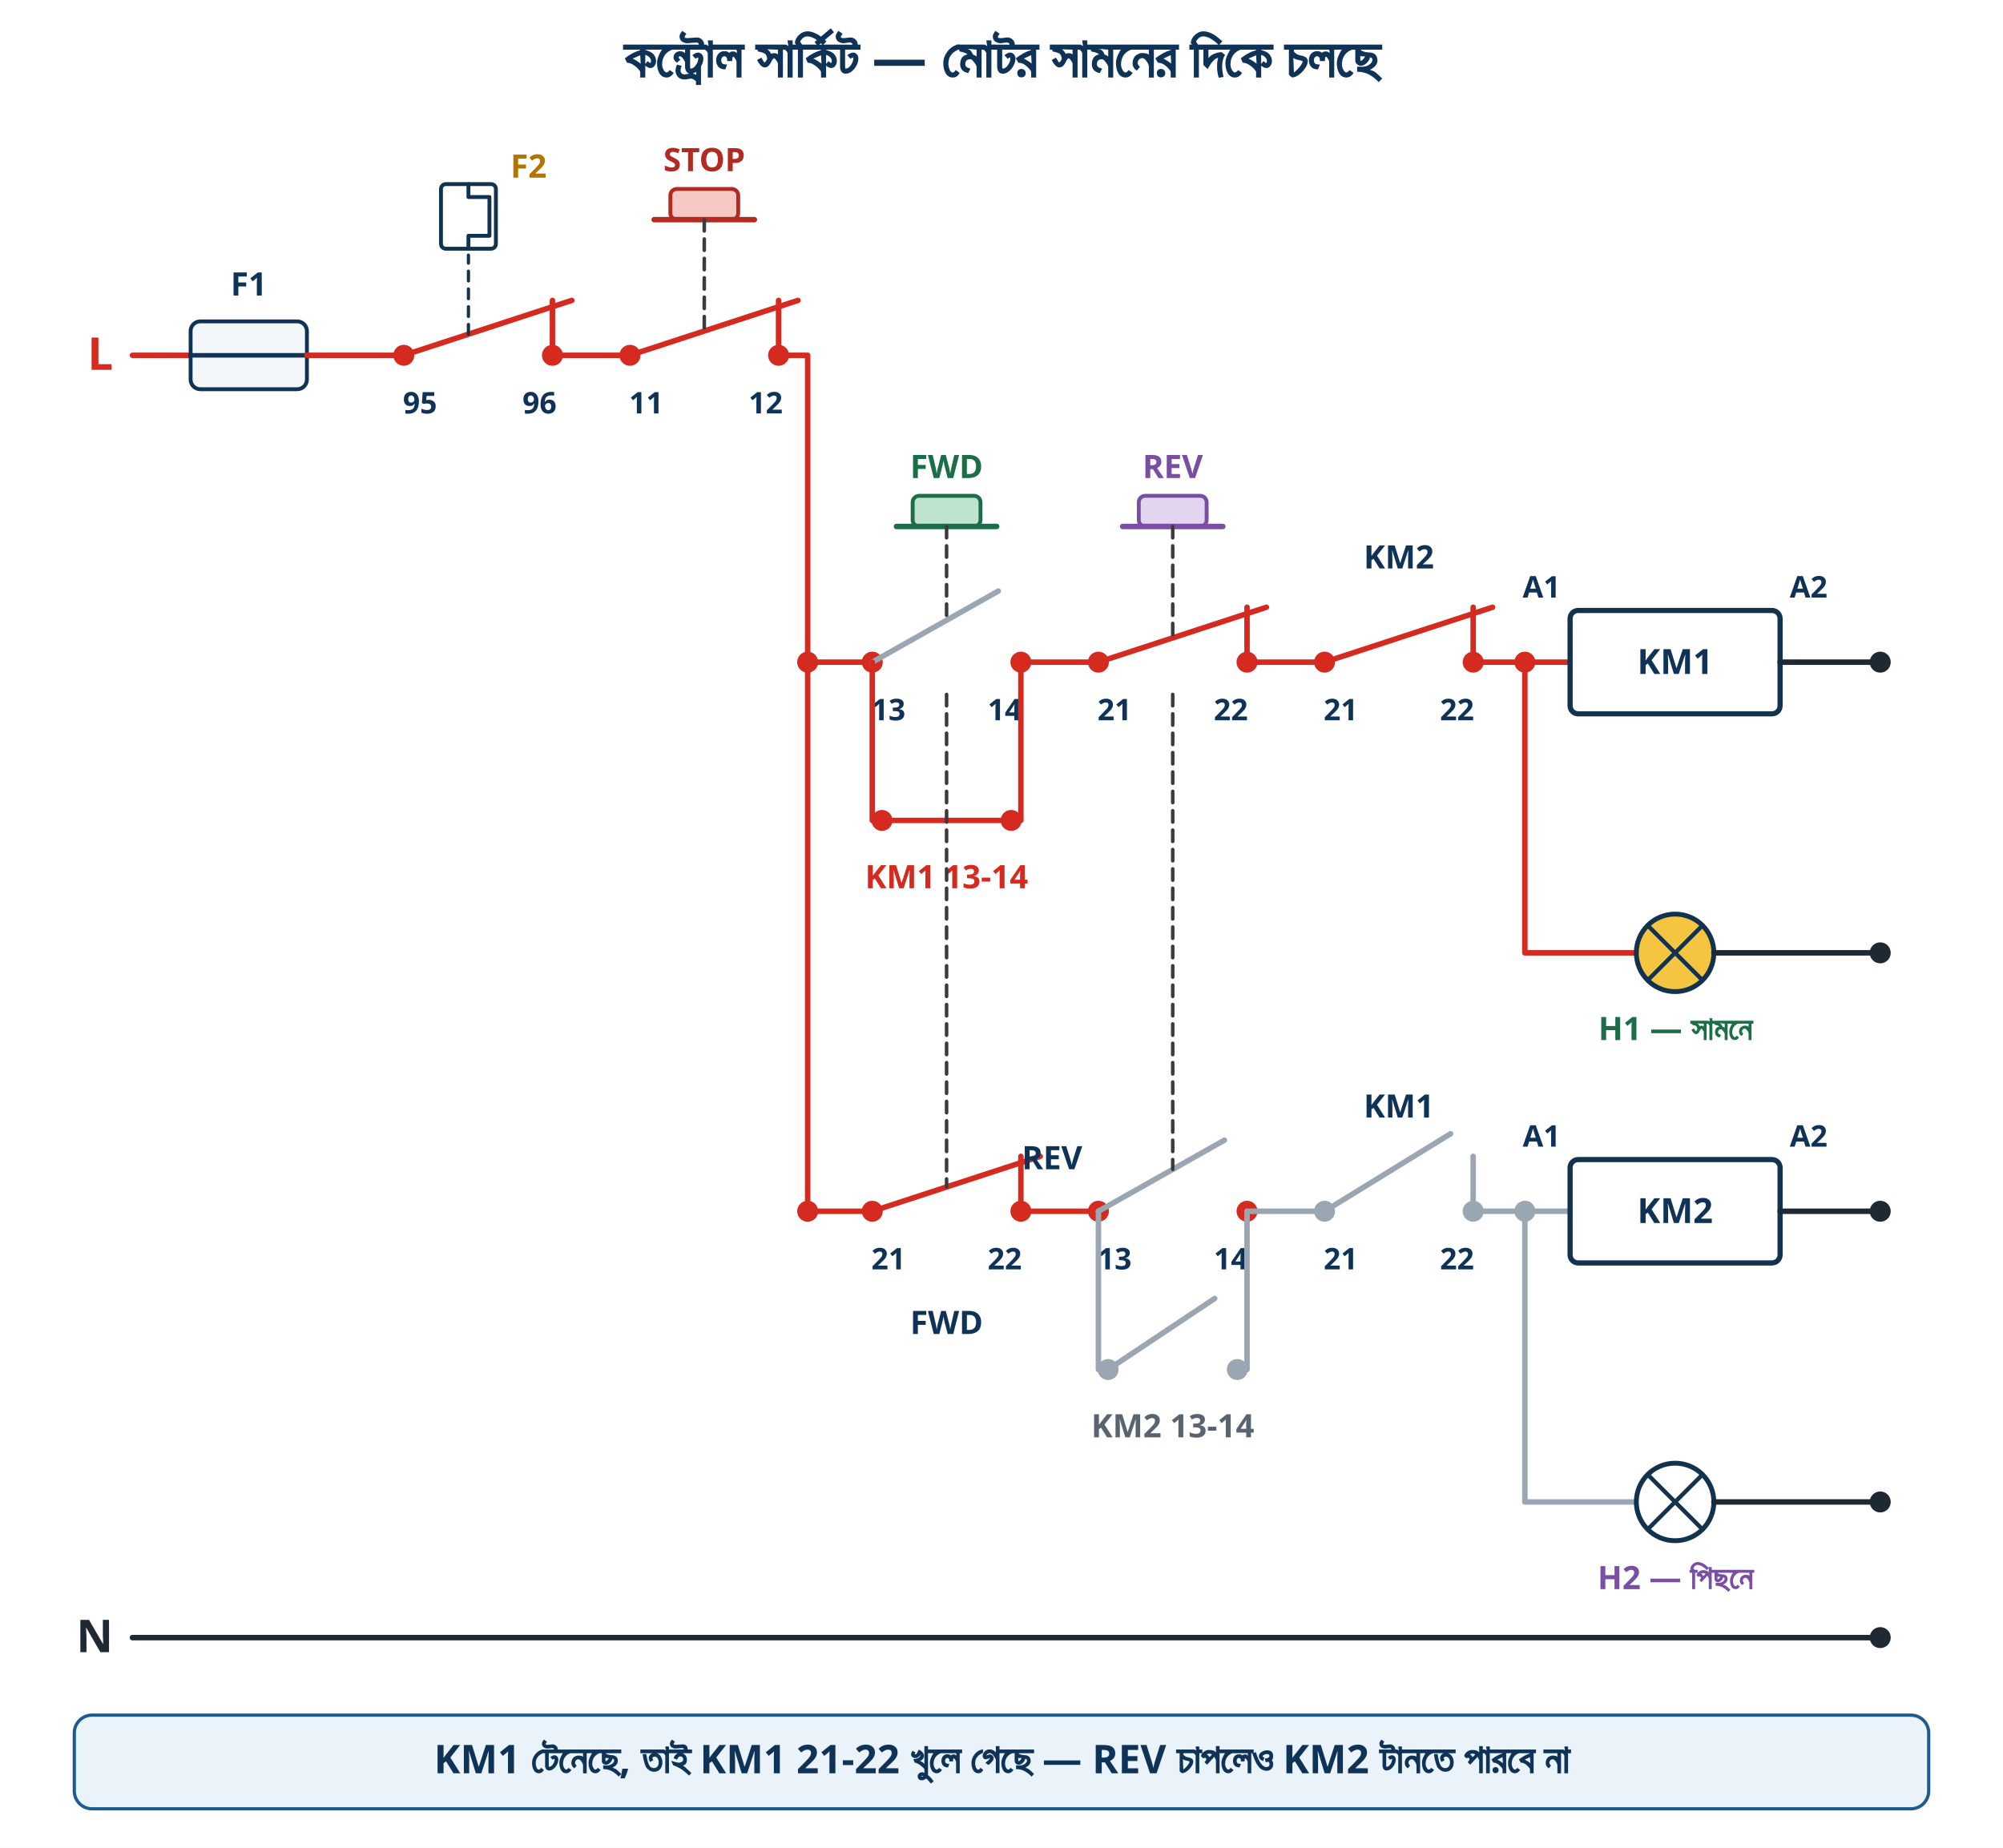
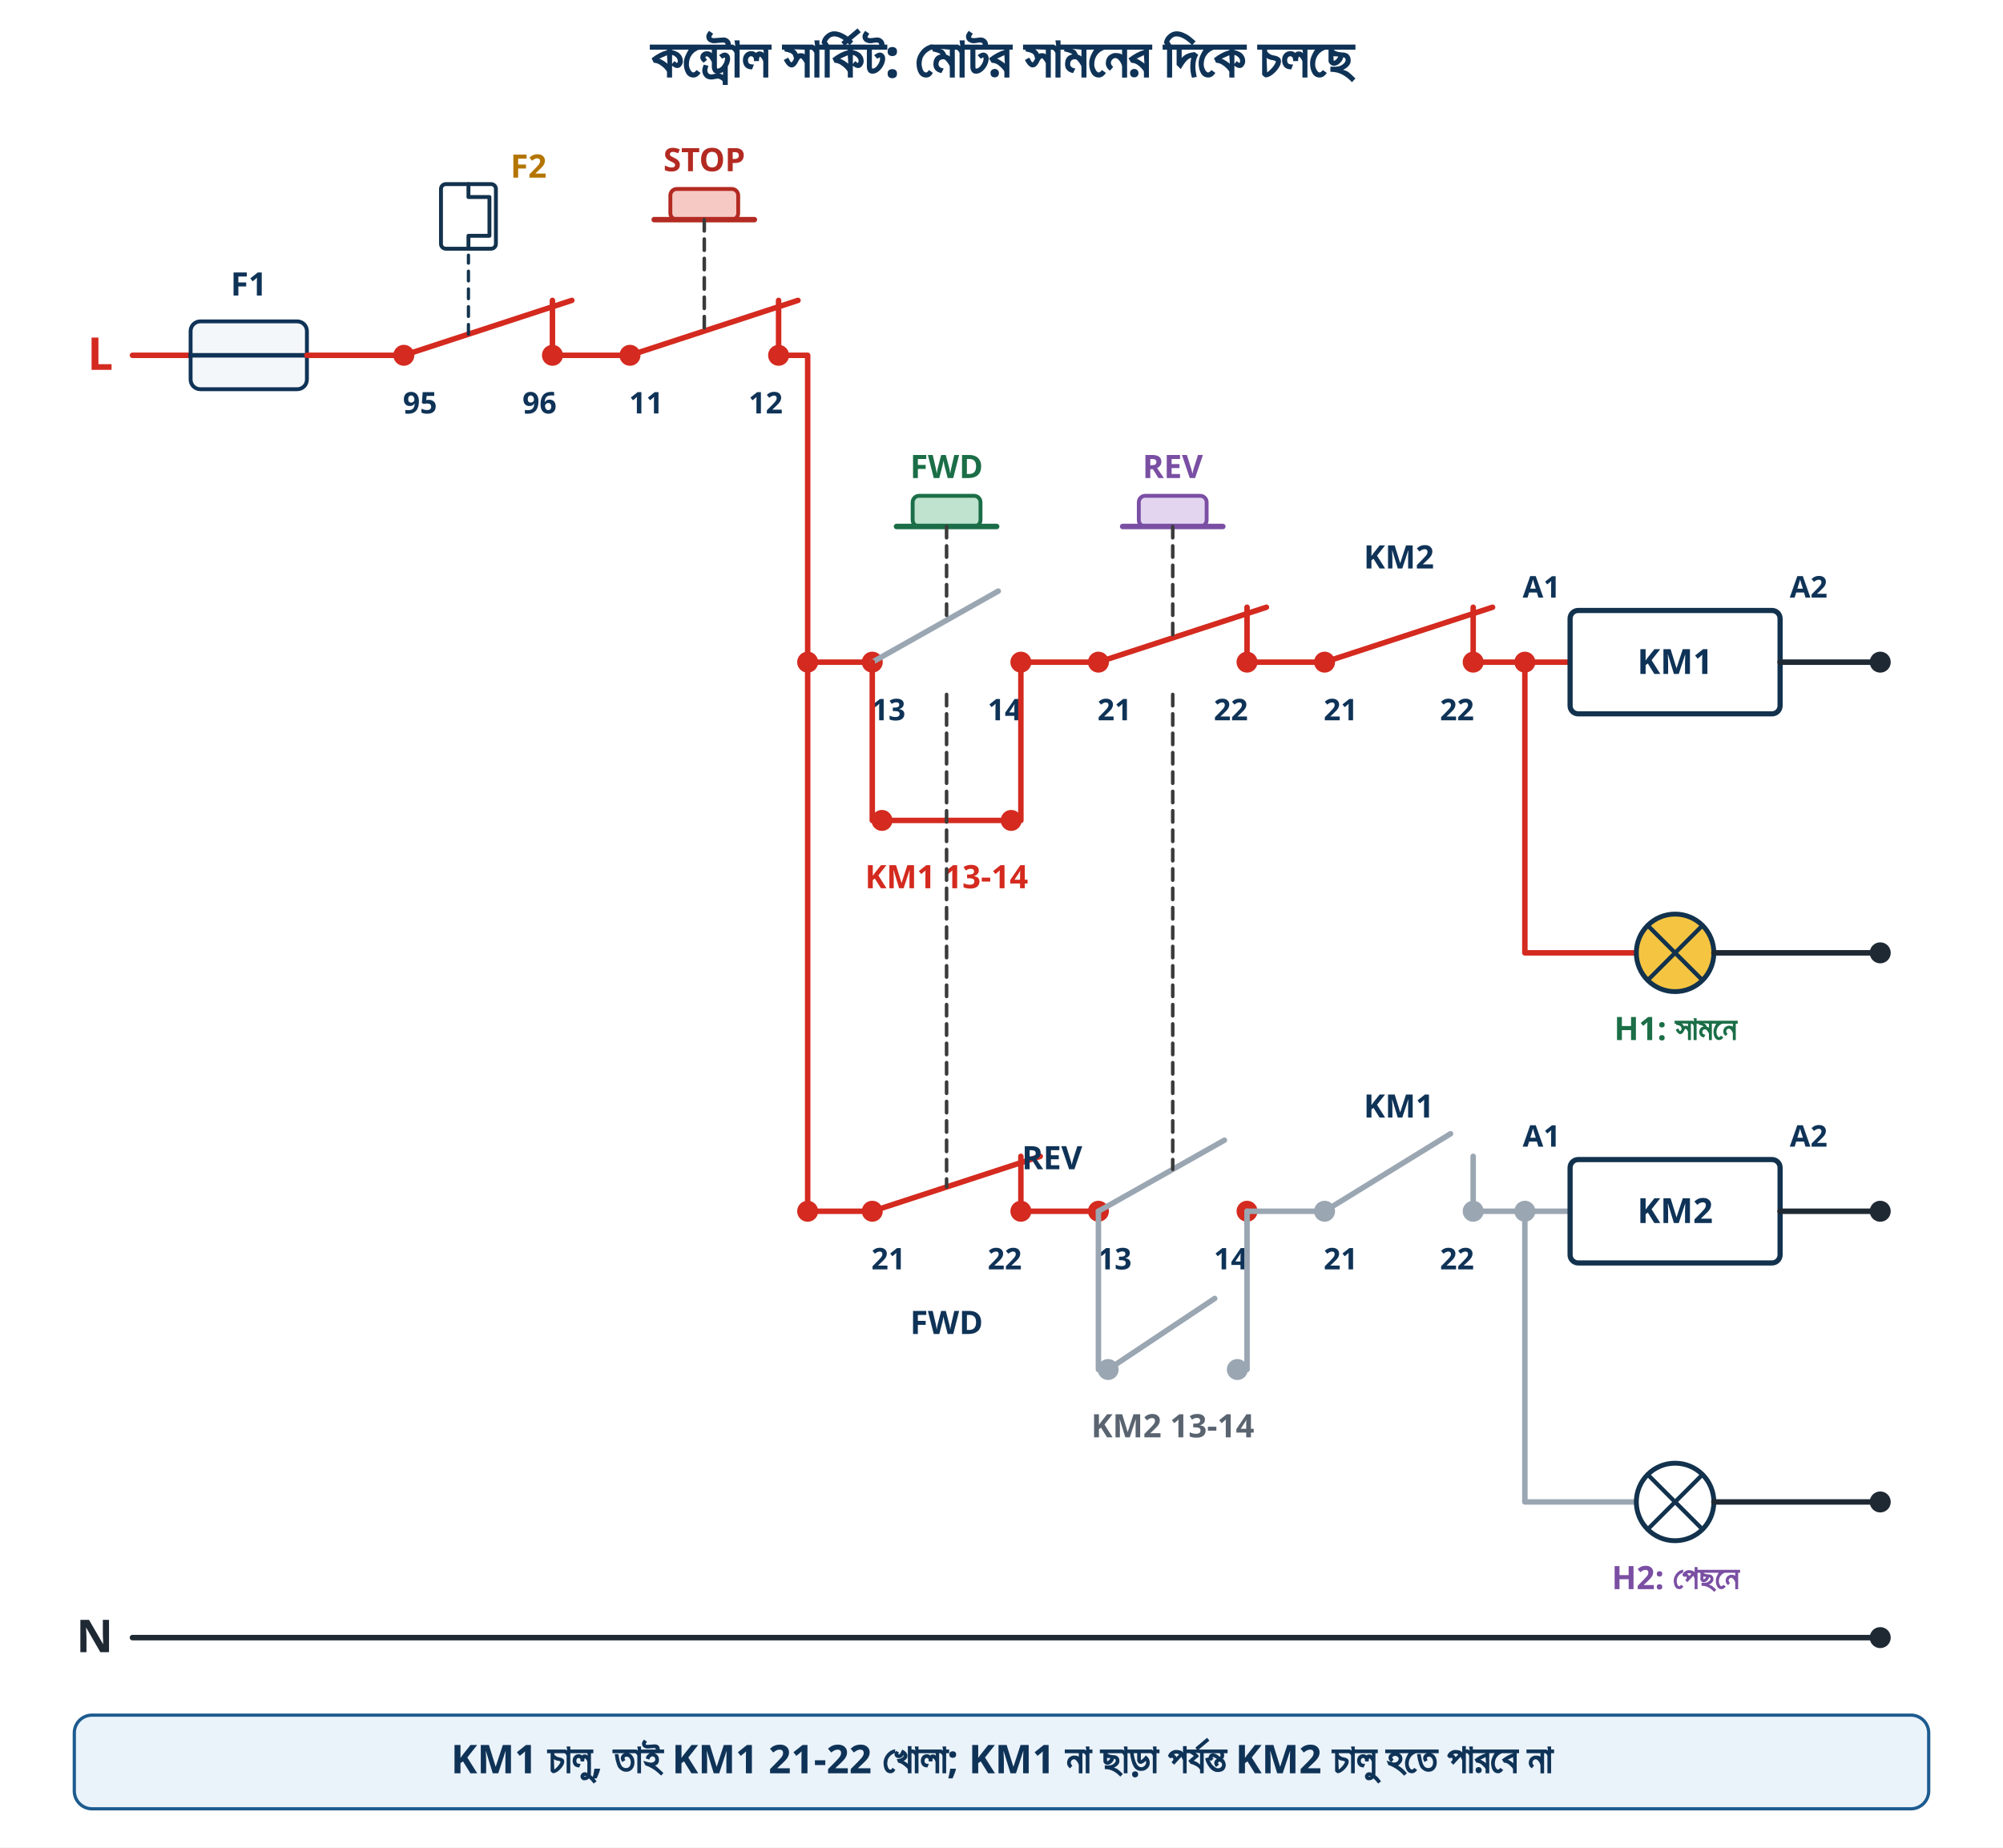
<svg xmlns="http://www.w3.org/2000/svg" width="1240" height="1144" viewBox="0 0 1240 1144">
  <rect width="1240" height="1144" fill="#FFFFFF" />
-   <text x="620.0" y="48.0" font-family="Kalpurush" font-size="34" font-weight="700" fill="#0F3357" text-anchor="middle">কন্ট্রোল সার্কিট — মোটর সামনের দিকে চলছে</text>
+   <text x="620.0" y="48.0" font-family="Kalpurush" font-size="34" font-weight="700" fill="#0F3357" text-anchor="middle">কন্ট্রোল সার্কিট: মোটর সামনের দিকে চলছে</text>
  <text x="70.0" y="229.0" font-family="Kalpurush" font-size="28" font-weight="700" fill="#D42A1F" text-anchor="end">L</text>
  <text x="70.0" y="1023.0" font-family="Kalpurush" font-size="28" font-weight="700" fill="#1F2933" text-anchor="end">N</text>
  <path d="M 82 220 L 118 220" fill="none" stroke="#D42A1F" stroke-width="3.4" stroke-linecap="round" stroke-linejoin="round" />
  <rect x="118.0" y="199.0" width="72.0" height="42.0" rx="6" fill="#F4F7FA" stroke="#0F3357" stroke-width="2.4" />
  <path d="M 118.0 220 L 190.0 220" fill="none" stroke="#0F3357" stroke-width="2.8" stroke-linecap="round" stroke-linejoin="round" />
  <text x="154.0" y="183.0" font-family="Kalpurush" font-size="20" font-weight="700" fill="#0F3357" text-anchor="middle">F1</text>
  <path d="M 190 220 L 250 220" fill="none" stroke="#D42A1F" stroke-width="3.4" stroke-linecap="round" stroke-linejoin="round" />
  <circle cx="250.0" cy="220.0" r="6.5" fill="#D42A1F" stroke="none" stroke-width="2" />
  <path d="M 342 220 L 342 186" fill="none" stroke="#D42A1F" stroke-width="3.4" stroke-linecap="round" stroke-linejoin="round" />
  <path d="M 250 220 L 354 186" fill="none" stroke="#D42A1F" stroke-width="3.4" stroke-linecap="round" stroke-linejoin="round" />
  <circle cx="342.0" cy="220.0" r="6.5" fill="#D42A1F" stroke="none" stroke-width="2" />
  <path d="M 290 206.923 L 290 158" fill="none" stroke="#12324D" stroke-width="2" stroke-linecap="round" stroke-linejoin="round" stroke-dasharray="6 5" />
  <rect x="273.0" y="114.0" width="34.0" height="40.0" rx="3" fill="#FFFFFF" stroke="#12324D" stroke-width="2.4" />
  <path d="M 290 114.0 L 290 122 L 303 122 L 303 146 L 290 146 L 290 154.0" fill="none" stroke="#12324D" stroke-width="2.4" stroke-linecap="round" stroke-linejoin="round" />
  <text x="316.0" y="110.0" font-family="Kalpurush" font-size="20" font-weight="700" fill="#B47500" text-anchor="start">F2</text>
  <text x="260.0" y="256.0" font-family="Kalpurush" font-size="18.5" font-weight="700" fill="#0F3357" text-anchor="middle">95</text>
  <text x="334.0" y="256.0" font-family="Kalpurush" font-size="18.5" font-weight="700" fill="#0F3357" text-anchor="middle">96</text>
  <path d="M 342 220 L 390 220" fill="none" stroke="#D42A1F" stroke-width="3.4" stroke-linecap="round" stroke-linejoin="round" />
  <circle cx="390.0" cy="220.0" r="6.5" fill="#D42A1F" stroke="none" stroke-width="2" />
  <path d="M 482 220 L 482 186" fill="none" stroke="#D42A1F" stroke-width="3.4" stroke-linecap="round" stroke-linejoin="round" />
  <path d="M 390 220 L 494 186" fill="none" stroke="#D42A1F" stroke-width="3.4" stroke-linecap="round" stroke-linejoin="round" />
  <circle cx="482.0" cy="220.0" r="6.5" fill="#D42A1F" stroke="none" stroke-width="2" />
  <rect x="415.0" y="117.0" width="42.0" height="19.0" rx="4" fill="#F6C9C4" stroke="#B32A22" stroke-width="2.4" />
  <path d="M 405 136 L 467 136" fill="none" stroke="#B32A22" stroke-width="3.4" stroke-linecap="round" stroke-linejoin="round" />
  <path d="M 436 136 L 436 205" fill="none" stroke="#3B3B3B" stroke-width="2.2" stroke-linecap="round" stroke-linejoin="round" stroke-dasharray="7 5" />
  <text x="436.0" y="106.0" font-family="Kalpurush" font-size="20" font-weight="700" fill="#B32A22" text-anchor="middle">STOP</text>
  <text x="400.0" y="256.0" font-family="Kalpurush" font-size="18.5" font-weight="700" fill="#0F3357" text-anchor="middle">11</text>
  <text x="474.0" y="256.0" font-family="Kalpurush" font-size="18.5" font-weight="700" fill="#0F3357" text-anchor="middle">12</text>
  <path d="M 482 220 L 500 220 L 500 750" fill="none" stroke="#D42A1F" stroke-width="3.4" stroke-linecap="round" stroke-linejoin="round" />
  <circle cx="500.0" cy="410.0" r="6.5" fill="#D42A1F" stroke="none" stroke-width="2" />
  <circle cx="500.0" cy="750.0" r="6.5" fill="#D42A1F" stroke="none" stroke-width="2" />
  <path d="M 500 410 L 540 410" fill="none" stroke="#D42A1F" stroke-width="3.4" stroke-linecap="round" stroke-linejoin="round" />
  <circle cx="540.0" cy="410.0" r="6.5" fill="#D42A1F" stroke="none" stroke-width="2" />
  <path d="M 540 410 L 618 366" fill="none" stroke="#9AA6B2" stroke-width="3.4" stroke-linecap="round" stroke-linejoin="round" />
  <circle cx="632.0" cy="410.0" r="6.5" fill="#D42A1F" stroke="none" stroke-width="2" />
  <text x="550.0" y="446.0" font-family="Kalpurush" font-size="18.5" font-weight="700" fill="#0F3357" text-anchor="middle">13</text>
  <text x="622.0" y="446.0" font-family="Kalpurush" font-size="18.5" font-weight="700" fill="#0F3357" text-anchor="middle">14</text>
  <path d="M 632 410 L 680 410" fill="none" stroke="#D42A1F" stroke-width="3.4" stroke-linecap="round" stroke-linejoin="round" />
  <circle cx="680.0" cy="410.0" r="6.5" fill="#D42A1F" stroke="none" stroke-width="2" />
  <path d="M 772 410 L 772 376" fill="none" stroke="#D42A1F" stroke-width="3.4" stroke-linecap="round" stroke-linejoin="round" />
  <path d="M 680 410 L 784 376" fill="none" stroke="#D42A1F" stroke-width="3.4" stroke-linecap="round" stroke-linejoin="round" />
  <circle cx="772.0" cy="410.0" r="6.5" fill="#D42A1F" stroke="none" stroke-width="2" />
  <text x="690.0" y="446.0" font-family="Kalpurush" font-size="18.5" font-weight="700" fill="#0F3357" text-anchor="middle">21</text>
  <text x="762.0" y="446.0" font-family="Kalpurush" font-size="18.5" font-weight="700" fill="#0F3357" text-anchor="middle">22</text>
  <path d="M 772 410 L 820 410" fill="none" stroke="#D42A1F" stroke-width="3.4" stroke-linecap="round" stroke-linejoin="round" />
  <circle cx="820.0" cy="410.0" r="6.5" fill="#D42A1F" stroke="none" stroke-width="2" />
  <path d="M 912 410 L 912 376" fill="none" stroke="#D42A1F" stroke-width="3.4" stroke-linecap="round" stroke-linejoin="round" />
  <path d="M 820 410 L 924 376" fill="none" stroke="#D42A1F" stroke-width="3.4" stroke-linecap="round" stroke-linejoin="round" />
  <circle cx="912.0" cy="410.0" r="6.5" fill="#D42A1F" stroke="none" stroke-width="2" />
  <text x="866.0" y="352.0" font-family="Kalpurush" font-size="20" font-weight="700" fill="#0F3357" text-anchor="middle">KM2</text>
  <text x="830.0" y="446.0" font-family="Kalpurush" font-size="18.5" font-weight="700" fill="#0F3357" text-anchor="middle">21</text>
  <text x="902.0" y="446.0" font-family="Kalpurush" font-size="18.5" font-weight="700" fill="#0F3357" text-anchor="middle">22</text>
  <path d="M 912 410 L 972 410" fill="none" stroke="#D42A1F" stroke-width="3.4" stroke-linecap="round" stroke-linejoin="round" />
  <circle cx="944.0" cy="410.0" r="6.5" fill="#D42A1F" stroke="none" stroke-width="2" />
  <rect x="972.0" y="378.0" width="130.0" height="64.0" rx="5" fill="#FFFFFF" stroke="#12324D" stroke-width="3.2" />
  <text x="1037.0" y="417.3" font-family="Kalpurush" font-size="21.5" font-weight="700" fill="#0F3357" text-anchor="middle">KM1</text>
  <text x="966.0" y="370.0" font-family="Kalpurush" font-size="18.5" font-weight="700" fill="#0F3357" text-anchor="end">A1</text>
  <text x="1108.0" y="370.0" font-family="Kalpurush" font-size="18.5" font-weight="700" fill="#0F3357" text-anchor="start">A2</text>
  <path d="M 1102 410 L 1164 410" fill="none" stroke="#1F2933" stroke-width="3.4" stroke-linecap="round" stroke-linejoin="round" />
  <circle cx="1164.0" cy="410.0" r="6.5" fill="#1F2933" stroke="none" stroke-width="2" />
  <path d="M 540 410 L 540 508 L 546 508" fill="none" stroke="#D42A1F" stroke-width="3.4" stroke-linecap="round" stroke-linejoin="round" />
  <circle cx="546.0" cy="508.0" r="6.5" fill="#D42A1F" stroke="none" stroke-width="2" />
  <path d="M 546 508 L 626 508" fill="none" stroke="#D42A1F" stroke-width="3.4" stroke-linecap="round" stroke-linejoin="round" />
  <circle cx="626.0" cy="508.0" r="6.5" fill="#D42A1F" stroke="none" stroke-width="2" />
  <path d="M 626 508 L 632 508 L 632 410" fill="none" stroke="#D42A1F" stroke-width="3.4" stroke-linecap="round" stroke-linejoin="round" />
  <text x="586.0" y="550.0" font-family="Kalpurush" font-size="20" font-weight="700" fill="#D42A1F" text-anchor="middle">KM1 13-14</text>
  <path d="M 944 410 L 944 590 L 1013 590" fill="none" stroke="#D42A1F" stroke-width="3.4" stroke-linecap="round" stroke-linejoin="round" />
  <circle cx="1037.0" cy="590.0" r="24.0" fill="#F5C542" stroke="#12324D" stroke-width="3" />
  <path d="M 1020.032 573.032 L 1053.968 606.968" fill="none" stroke="#12324D" stroke-width="2.6" stroke-linecap="round" stroke-linejoin="round" />
  <path d="M 1020.032 606.968 L 1053.968 573.032" fill="none" stroke="#12324D" stroke-width="2.6" stroke-linecap="round" stroke-linejoin="round" />
  <path d="M 1061 590 L 1164 590" fill="none" stroke="#1F2933" stroke-width="3.4" stroke-linecap="round" stroke-linejoin="round" />
  <circle cx="1164.0" cy="590.0" r="6.5" fill="#1F2933" stroke="none" stroke-width="2" />
-   <text x="1037.0" y="644.0" font-family="Kalpurush" font-size="20" font-weight="700" fill="#1B6E47" text-anchor="middle">H1 — সামনে</text>
+   <text x="1037.0" y="644.0" font-family="Kalpurush" font-size="20" font-weight="700" fill="#1B6E47" text-anchor="middle">H1: সামনে</text>
  <path d="M 500 750 L 540 750" fill="none" stroke="#D42A1F" stroke-width="3.4" stroke-linecap="round" stroke-linejoin="round" />
  <circle cx="540.0" cy="750.0" r="6.5" fill="#D42A1F" stroke="none" stroke-width="2" />
  <path d="M 632 750 L 632 716" fill="none" stroke="#D42A1F" stroke-width="3.4" stroke-linecap="round" stroke-linejoin="round" />
  <path d="M 540 750 L 644 716" fill="none" stroke="#D42A1F" stroke-width="3.4" stroke-linecap="round" stroke-linejoin="round" />
  <circle cx="632.0" cy="750.0" r="6.5" fill="#D42A1F" stroke="none" stroke-width="2" />
  <text x="586.0" y="826.0" font-family="Kalpurush" font-size="20" font-weight="700" fill="#0F3357" text-anchor="middle">FWD</text>
  <text x="550.0" y="786.0" font-family="Kalpurush" font-size="18.5" font-weight="700" fill="#0F3357" text-anchor="middle">21</text>
  <text x="622.0" y="786.0" font-family="Kalpurush" font-size="18.5" font-weight="700" fill="#0F3357" text-anchor="middle">22</text>
  <path d="M 632 750 L 680 750" fill="none" stroke="#D42A1F" stroke-width="3.4" stroke-linecap="round" stroke-linejoin="round" />
  <circle cx="680.0" cy="750.0" r="6.5" fill="#D42A1F" stroke="none" stroke-width="2" />
  <path d="M 680 750 L 758 706" fill="none" stroke="#9AA6B2" stroke-width="3.4" stroke-linecap="round" stroke-linejoin="round" />
  <circle cx="772.0" cy="750.0" r="6.5" fill="#D42A1F" stroke="none" stroke-width="2" />
  <text x="670.0" y="724.0" font-family="Kalpurush" font-size="20" font-weight="700" fill="#0F3357" text-anchor="end">REV</text>
  <text x="690.0" y="786.0" font-family="Kalpurush" font-size="18.5" font-weight="700" fill="#0F3357" text-anchor="middle">13</text>
  <text x="762.0" y="786.0" font-family="Kalpurush" font-size="18.5" font-weight="700" fill="#0F3357" text-anchor="middle">14</text>
  <path d="M 772 750 L 820 750" fill="none" stroke="#9AA6B2" stroke-width="3.4" stroke-linecap="round" stroke-linejoin="round" />
  <circle cx="820.0" cy="750.0" r="6.5" fill="#9AA6B2" stroke="none" stroke-width="2" />
  <path d="M 912 750 L 912 716" fill="none" stroke="#9AA6B2" stroke-width="3.4" stroke-linecap="round" stroke-linejoin="round" />
  <path d="M 820 750 L 898 702" fill="none" stroke="#9AA6B2" stroke-width="3.4" stroke-linecap="round" stroke-linejoin="round" />
  <circle cx="912.0" cy="750.0" r="6.5" fill="#9AA6B2" stroke="none" stroke-width="2" />
  <text x="866.0" y="692.0" font-family="Kalpurush" font-size="20" font-weight="700" fill="#0F3357" text-anchor="middle">KM1</text>
  <text x="830.0" y="786.0" font-family="Kalpurush" font-size="18.5" font-weight="700" fill="#0F3357" text-anchor="middle">21</text>
  <text x="902.0" y="786.0" font-family="Kalpurush" font-size="18.5" font-weight="700" fill="#0F3357" text-anchor="middle">22</text>
  <path d="M 912 750 L 972 750" fill="none" stroke="#9AA6B2" stroke-width="3.4" stroke-linecap="round" stroke-linejoin="round" />
  <circle cx="944.0" cy="750.0" r="6.5" fill="#9AA6B2" stroke="none" stroke-width="2" />
  <rect x="972.0" y="718.0" width="130.0" height="64.0" rx="5" fill="#FFFFFF" stroke="#12324D" stroke-width="3.2" />
  <text x="1037.0" y="757.3" font-family="Kalpurush" font-size="21.5" font-weight="700" fill="#0F3357" text-anchor="middle">KM2</text>
  <text x="966.0" y="710.0" font-family="Kalpurush" font-size="18.5" font-weight="700" fill="#0F3357" text-anchor="end">A1</text>
  <text x="1108.0" y="710.0" font-family="Kalpurush" font-size="18.5" font-weight="700" fill="#0F3357" text-anchor="start">A2</text>
  <path d="M 1102 750 L 1164 750" fill="none" stroke="#1F2933" stroke-width="3.4" stroke-linecap="round" stroke-linejoin="round" />
  <circle cx="1164.0" cy="750.0" r="6.5" fill="#1F2933" stroke="none" stroke-width="2" />
  <path d="M 680 750 L 680 848 L 686 848" fill="none" stroke="#9AA6B2" stroke-width="3.4" stroke-linecap="round" stroke-linejoin="round" />
  <circle cx="686.0" cy="848.0" r="6.5" fill="#9AA6B2" stroke="none" stroke-width="2" />
  <path d="M 686 848 L 752 804" fill="none" stroke="#9AA6B2" stroke-width="3.4" stroke-linecap="round" stroke-linejoin="round" />
  <circle cx="766.0" cy="848.0" r="6.5" fill="#9AA6B2" stroke="none" stroke-width="2" />
  <path d="M 766 848 L 772 848 L 772 750" fill="none" stroke="#9AA6B2" stroke-width="3.4" stroke-linecap="round" stroke-linejoin="round" />
  <text x="726.0" y="890.0" font-family="Kalpurush" font-size="20" font-weight="700" fill="#5A6470" text-anchor="middle">KM2 13-14</text>
  <path d="M 944 750 L 944 930 L 1013 930" fill="none" stroke="#9AA6B2" stroke-width="3.4" stroke-linecap="round" stroke-linejoin="round" />
  <circle cx="1037.0" cy="930.0" r="24.0" fill="#FFFFFF" stroke="#12324D" stroke-width="3" />
  <path d="M 1020.032 913.032 L 1053.968 946.968" fill="none" stroke="#12324D" stroke-width="2.6" stroke-linecap="round" stroke-linejoin="round" />
  <path d="M 1020.032 946.968 L 1053.968 913.032" fill="none" stroke="#12324D" stroke-width="2.6" stroke-linecap="round" stroke-linejoin="round" />
  <path d="M 1061 930 L 1164 930" fill="none" stroke="#1F2933" stroke-width="3.4" stroke-linecap="round" stroke-linejoin="round" />
  <circle cx="1164.0" cy="930.0" r="6.5" fill="#1F2933" stroke="none" stroke-width="2" />
-   <text x="1037.0" y="984.0" font-family="Kalpurush" font-size="20" font-weight="700" fill="#7A4FA3" text-anchor="middle">H2 — পিছনে</text>
+   <text x="1037.0" y="984.0" font-family="Kalpurush" font-size="20" font-weight="700" fill="#7A4FA3" text-anchor="middle">H2: পেছনে</text>
  <rect x="565.0" y="307.0" width="42.0" height="19.0" rx="4" fill="#BFE3CE" stroke="#1B6E47" stroke-width="2.4" />
  <path d="M 555 326 L 617 326" fill="none" stroke="#1B6E47" stroke-width="3.4" stroke-linecap="round" stroke-linejoin="round" />
  <path d="M 586 326 L 586 384.051" fill="none" stroke="#3B3B3B" stroke-width="2.2" stroke-linecap="round" stroke-linejoin="round" stroke-dasharray="7 5" />
  <text x="586.0" y="296.0" font-family="Kalpurush" font-size="20" font-weight="700" fill="#1B6E47" text-anchor="middle">FWD</text>
  <rect x="705.0" y="307.0" width="42.0" height="19.0" rx="4" fill="#E3D5F0" stroke="#7A4FA3" stroke-width="2.4" />
  <path d="M 695 326 L 757 326" fill="none" stroke="#7A4FA3" stroke-width="3.4" stroke-linecap="round" stroke-linejoin="round" />
  <path d="M 726 326 L 726 394.962" fill="none" stroke="#3B3B3B" stroke-width="2.2" stroke-linecap="round" stroke-linejoin="round" stroke-dasharray="7 5" />
  <text x="726.0" y="296.0" font-family="Kalpurush" font-size="20" font-weight="700" fill="#7A4FA3" text-anchor="middle">REV</text>
  <path d="M 586 430 L 586 734.962" fill="none" stroke="#3B3B3B" stroke-width="2.2" stroke-linecap="round" stroke-linejoin="round" stroke-dasharray="7 5" />
  <path d="M 726 430 L 726 724.051" fill="none" stroke="#3B3B3B" stroke-width="2.2" stroke-linecap="round" stroke-linejoin="round" stroke-dasharray="7 5" />
  <path d="M 82 1014 L 1164 1014" fill="none" stroke="#1F2933" stroke-width="3.4" stroke-linecap="round" stroke-linejoin="round" />
  <circle cx="1164.0" cy="1014.0" r="6.5" fill="#1F2933" stroke="none" stroke-width="2" />
  <rect x="46.0" y="1062.0" width="1148.0" height="58.0" rx="11" fill="#EAF2FA" stroke="#1D5B8F" stroke-width="2" />
-   <text x="620.0" y="1098.0" font-family="Kalpurush" font-size="24.5" font-weight="700" fill="#0F3357" text-anchor="middle">KM1 টেনেছে, তাই KM1 21-22 খুলে গেছে — REV চাপলেও KM2 টানতে পারবে না</text>
+   <text x="620.0" y="1098.0" font-family="Kalpurush" font-size="24.5" font-weight="700" fill="#0F3357" text-anchor="middle">KM1 চালু, তাই KM1 21-22 খোলা; KM1 না ছাড়া পর্যন্ত KM2 চালু হতে পারবে না</text>
</svg>
